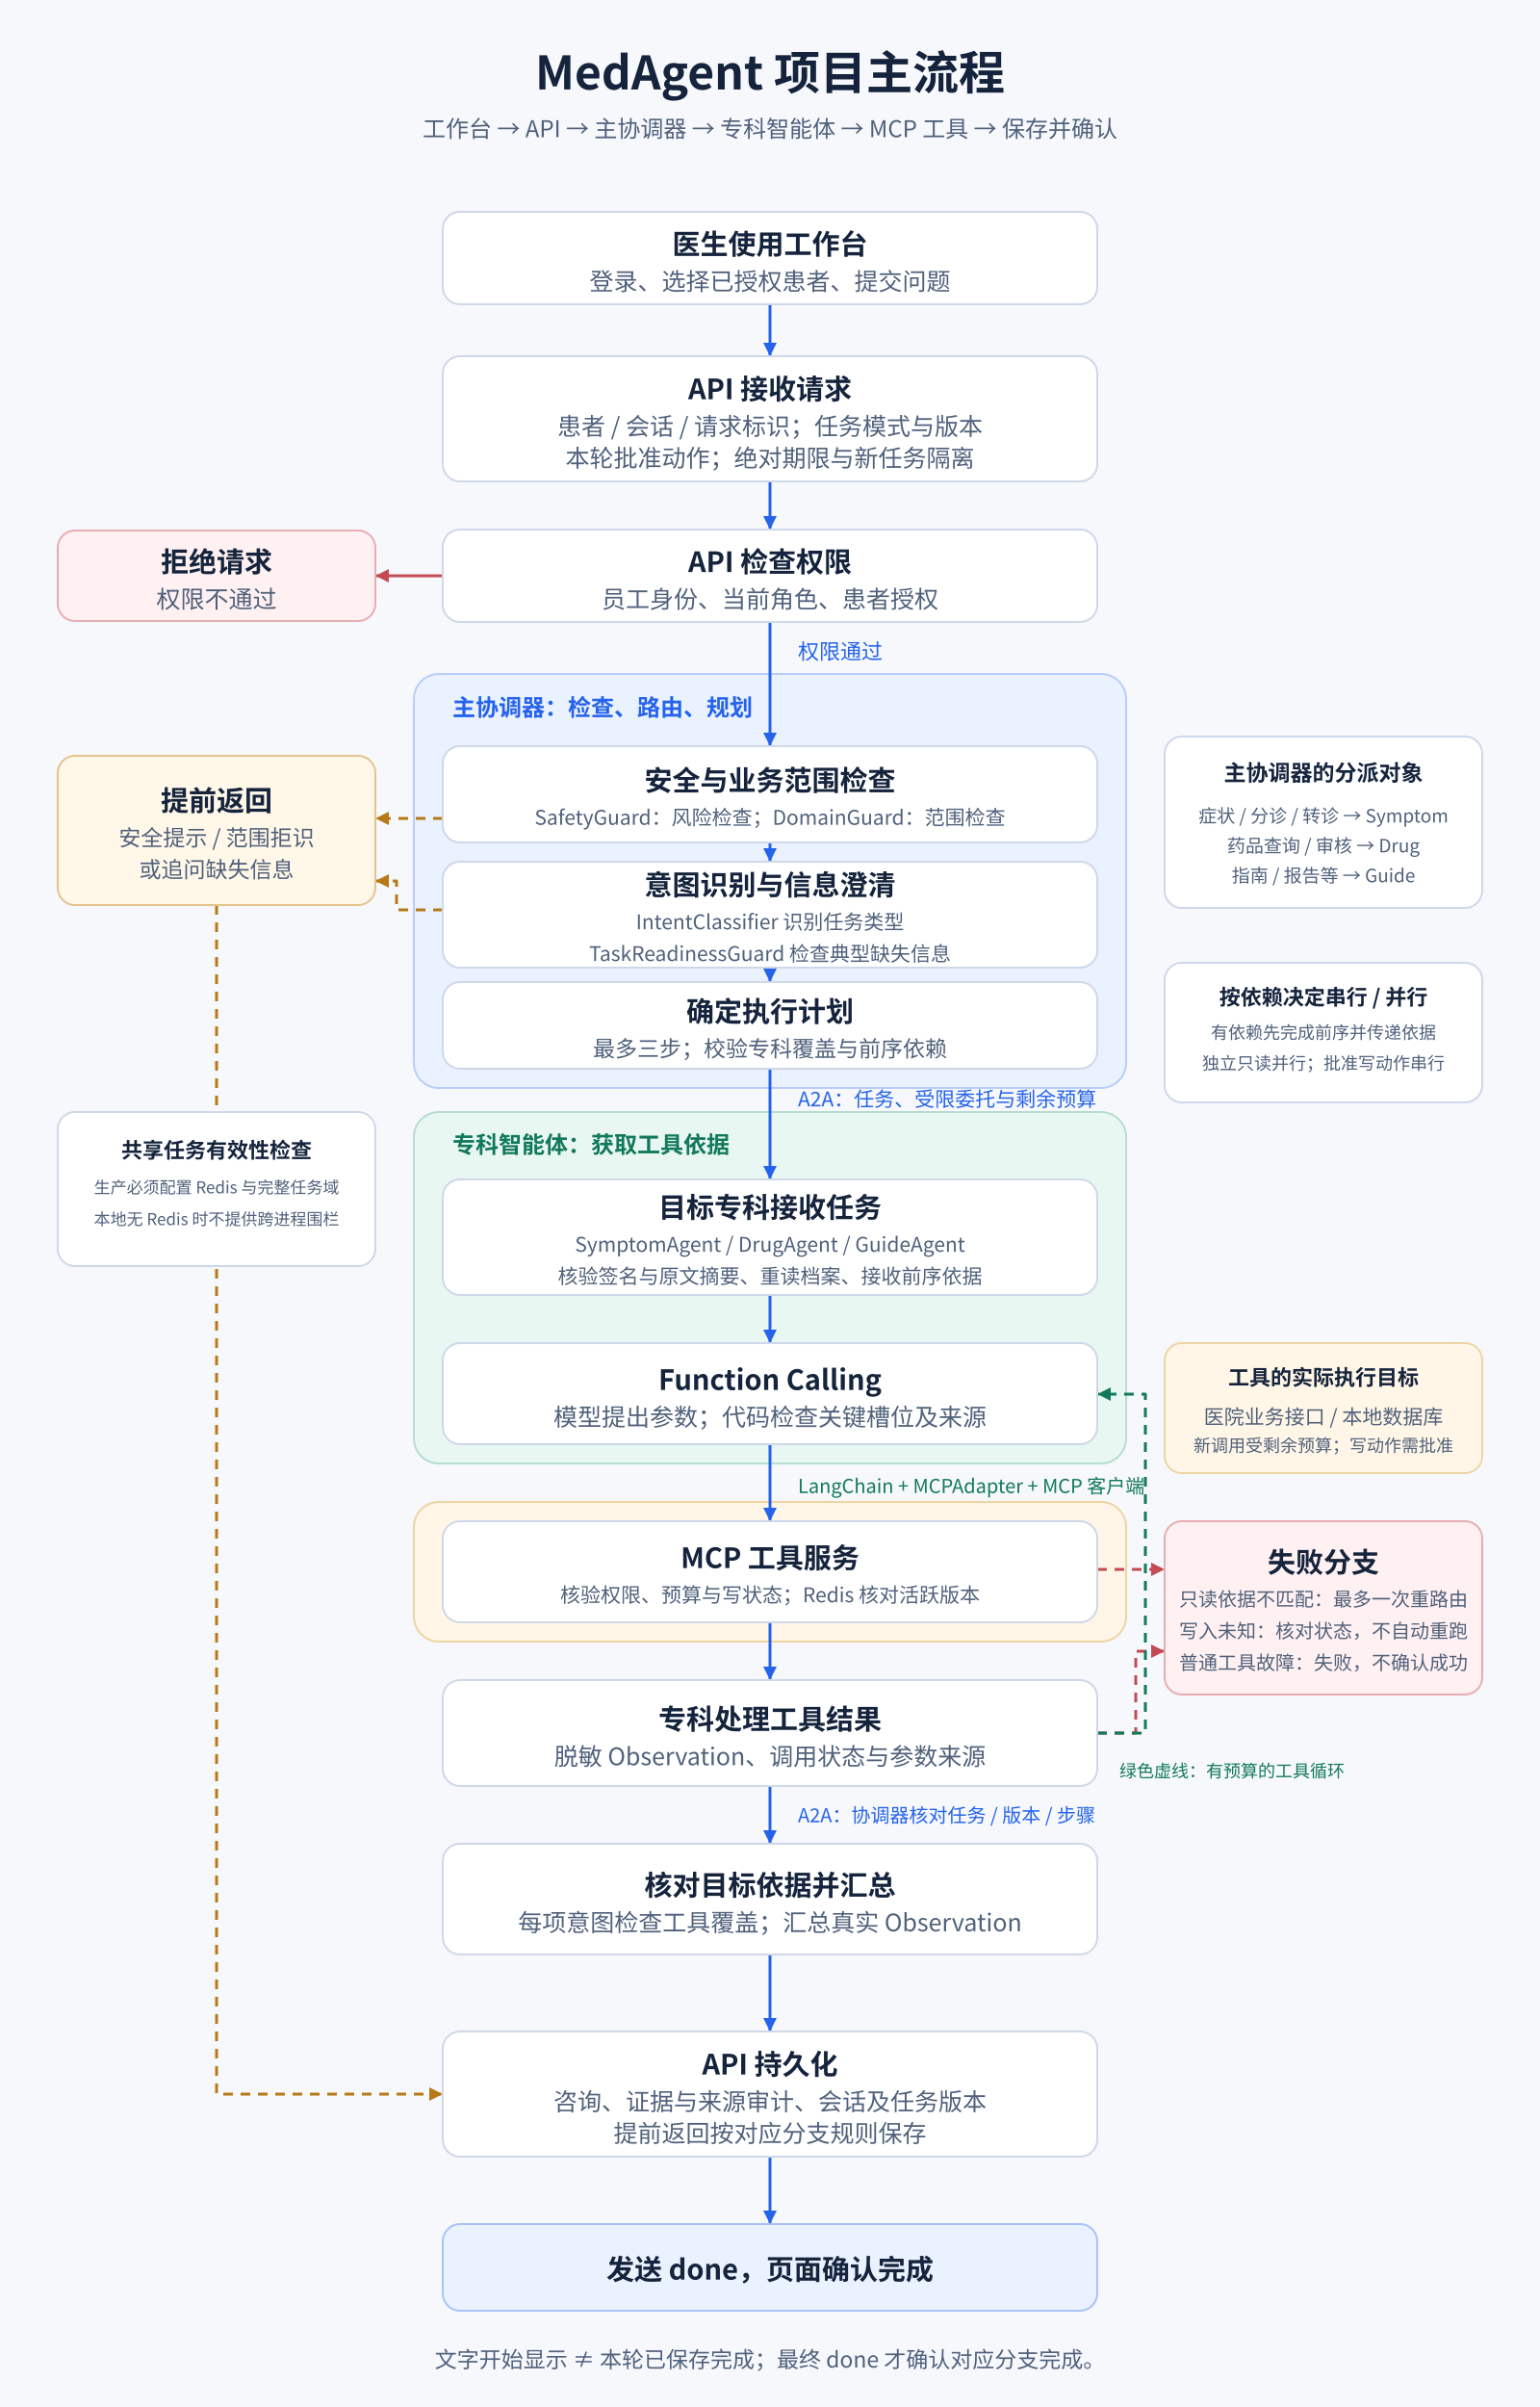
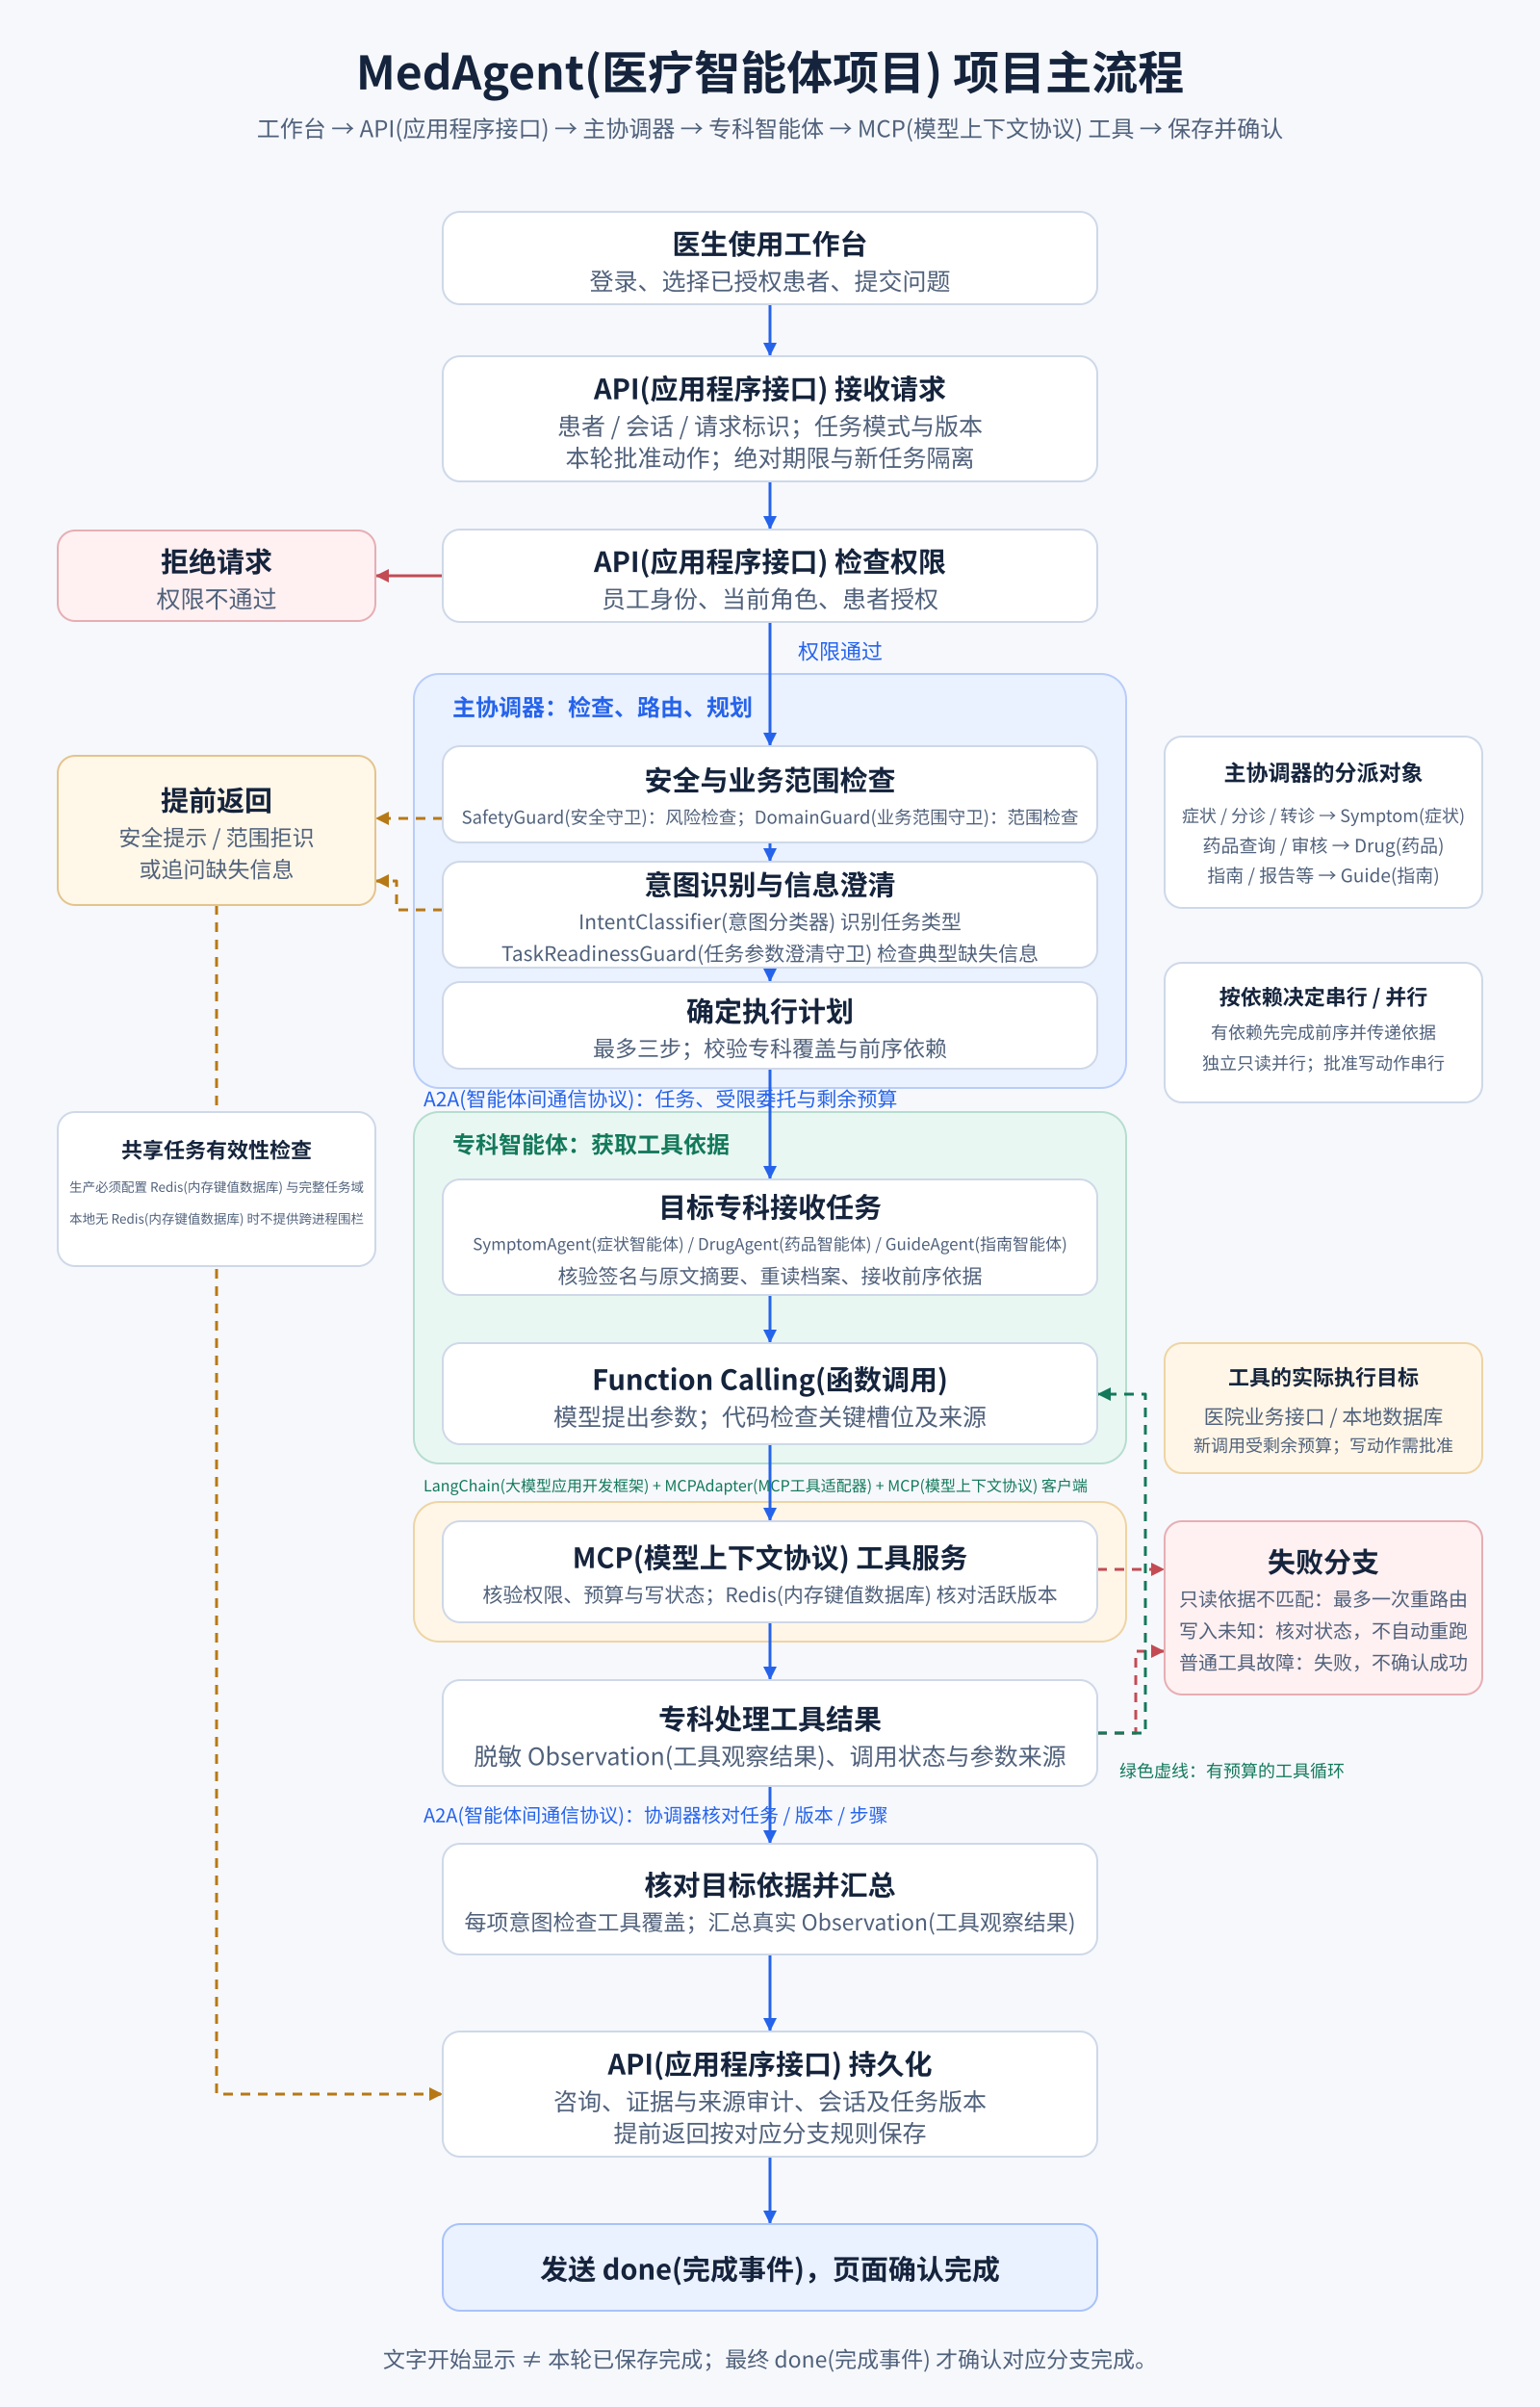
<svg xmlns="http://www.w3.org/2000/svg" width="1600" height="2500" viewBox="0 0 1600 2500">
  <rect width="1600" height="2500" fill="#f6f8fc" />
-   <text x="800" y="72" text-anchor="middle" dominant-baseline="central" font-family="Microsoft YaHei, Noto Sans CJK SC, sans-serif" font-size="48" font-weight="700" fill="#15243c">MedAgent 项目主流程</text>
-   <text x="800" y="132" text-anchor="middle" dominant-baseline="central" font-family="Microsoft YaHei, Noto Sans CJK SC, sans-serif" font-size="24" font-weight="400" fill="#50617b">工作台 → API → 主协调器 → 专科智能体 → MCP 工具 → 保存并确认</text>
+   <text x="800" y="72" text-anchor="middle" dominant-baseline="central" font-family="Microsoft YaHei, Noto Sans CJK SC, sans-serif" font-size="48" font-weight="700" fill="#15243c">MedAgent(医疗智能体项目) 项目主流程</text>
+   <text x="800" y="132" text-anchor="middle" dominant-baseline="central" font-family="Microsoft YaHei, Noto Sans CJK SC, sans-serif" font-size="24" font-weight="400" fill="#50617b">工作台 → API(应用程序接口) → 主协调器 → 专科智能体 → MCP(模型上下文协议) 工具 → 保存并确认</text>
  <rect x="430" y="700" width="740" height="430" rx="26" fill="#eaf1ff" stroke="#b8cdf9" stroke-width="2" />
  <text x="470" y="733" text-anchor="start" dominant-baseline="central" font-family="Microsoft YaHei, Noto Sans CJK SC, sans-serif" font-size="24" font-weight="700" fill="#2563eb">主协调器：检查、路由、规划</text>
  <rect x="430" y="1155" width="740" height="365" rx="26" fill="#e9f7f2" stroke="#b6ddcf" stroke-width="2" />
  <text x="470" y="1187" text-anchor="start" dominant-baseline="central" font-family="Microsoft YaHei, Noto Sans CJK SC, sans-serif" font-size="24" font-weight="700" fill="#13795b">专科智能体：获取工具依据</text>
  <rect x="430" y="1560" width="740" height="145" rx="26" fill="#fff6e7" stroke="#eed4a4" stroke-width="2" />
  <polyline points="800,316 800,370" fill="none" stroke="#2563eb" stroke-width="3" stroke-linejoin="round" />
  <polygon points="800,370 807.0,356.0 793.0,356.0" fill="#2563eb" />
  <polyline points="800,500 800,550" fill="none" stroke="#2563eb" stroke-width="3" stroke-linejoin="round" />
  <polygon points="800,550 807.0,536.0 793.0,536.0" fill="#2563eb" />
  <polyline points="800,646 800,775" fill="none" stroke="#2563eb" stroke-width="3" stroke-linejoin="round" />
  <polygon points="800,775 807.0,761.0 793.0,761.0" fill="#2563eb" />
  <polyline points="800,875 800,895" fill="none" stroke="#2563eb" stroke-width="3" stroke-linejoin="round" />
  <polygon points="800,895 807.0,881.0 793.0,881.0" fill="#2563eb" />
  <polyline points="800,1005 800,1020" fill="none" stroke="#2563eb" stroke-width="3" stroke-linejoin="round" />
  <polygon points="800,1020 807.0,1006.0 793.0,1006.0" fill="#2563eb" />
  <polyline points="800,1110 800,1225" fill="none" stroke="#2563eb" stroke-width="3" stroke-linejoin="round" />
  <polygon points="800,1225 807.0,1211.0 793.0,1211.0" fill="#2563eb" />
  <polyline points="800,1345 800,1395" fill="none" stroke="#2563eb" stroke-width="3" stroke-linejoin="round" />
  <polygon points="800,1395 807.0,1381.0 793.0,1381.0" fill="#2563eb" />
  <polyline points="800,1500 800,1580" fill="none" stroke="#2563eb" stroke-width="3" stroke-linejoin="round" />
  <polygon points="800,1580 807.0,1566.0 793.0,1566.0" fill="#2563eb" />
  <polyline points="800,1685 800,1745" fill="none" stroke="#2563eb" stroke-width="3" stroke-linejoin="round" />
  <polygon points="800,1745 807.0,1731.0 793.0,1731.0" fill="#2563eb" />
  <polyline points="800,1855 800,1915" fill="none" stroke="#2563eb" stroke-width="3" stroke-linejoin="round" />
  <polygon points="800,1915 807.0,1901.0 793.0,1901.0" fill="#2563eb" />
  <polyline points="800,2030 800,2110" fill="none" stroke="#2563eb" stroke-width="3" stroke-linejoin="round" />
  <polygon points="800,2110 807.0,2096.0 793.0,2096.0" fill="#2563eb" />
  <polyline points="800,2240 800,2310" fill="none" stroke="#2563eb" stroke-width="3" stroke-linejoin="round" />
  <polygon points="800,2310 807.0,2296.0 793.0,2296.0" fill="#2563eb" />
  <polyline points="460,598 390,598" fill="none" stroke="#c34b53" stroke-width="3" stroke-linejoin="round" />
  <polygon points="390,598 404.0,605.0 404.0,591.0" fill="#c34b53" />
  <polyline points="460,850 390,850" fill="none" stroke="#b77915" stroke-width="3" stroke-linejoin="round" stroke-dasharray="10 8" />
  <polygon points="390,850 404.0,857.0 404.0,843.0" fill="#b77915" />
  <polyline points="460,945 412,945 412,915 390,915" fill="none" stroke="#b77915" stroke-width="3" stroke-linejoin="round" stroke-dasharray="10 8" />
  <polygon points="390,915 404.0,922.0 404.0,908.0" fill="#b77915" />
  <polyline points="225,940 225,2175 460,2175" fill="none" stroke="#b77915" stroke-width="3" stroke-linejoin="round" stroke-dasharray="10 8" />
  <polygon points="460,2175 446.0,2168.0 446.0,2182.0" fill="#b77915" />
  <polyline points="1140,1630 1210,1630" fill="none" stroke="#c34b53" stroke-width="3" stroke-linejoin="round" stroke-dasharray="10 8" />
  <polygon points="1210,1630 1196.0,1623.0 1196.0,1637.0" fill="#c34b53" />
  <polyline points="1140,1800 1180,1800 1180,1715 1210,1715" fill="none" stroke="#c34b53" stroke-width="3" stroke-linejoin="round" stroke-dasharray="10 8" />
  <polygon points="1210,1715 1196.0,1708.0 1196.0,1722.0" fill="#c34b53" />
  <polyline points="1140,1800 1190,1800 1190,1448 1140,1448" fill="none" stroke="#13795b" stroke-width="3" stroke-linejoin="round" stroke-dasharray="10 8" />
  <polygon points="1140,1448 1154.0,1455.0 1154.0,1441.0" fill="#13795b" />
  <rect x="460" y="220" width="680" height="96" rx="18" fill="#fff" stroke="#ced8e8" stroke-width="2" />
  <text x="800.0" y="251.5" text-anchor="middle" dominant-baseline="central" font-family="Microsoft YaHei, Noto Sans CJK SC, sans-serif" font-size="29" font-weight="700" fill="#15243c">医生使用工作台</text>
  <text x="800.0" y="290.5" text-anchor="middle" dominant-baseline="central" font-family="Microsoft YaHei, Noto Sans CJK SC, sans-serif" font-size="25" font-weight="400" fill="#50617b">登录、选择已授权患者、提交问题</text>
  <rect x="460" y="370" width="680" height="130" rx="18" fill="#fff" stroke="#ced8e8" stroke-width="2" />
-   <text x="800.0" y="402.0" text-anchor="middle" dominant-baseline="central" font-family="Microsoft YaHei, Noto Sans CJK SC, sans-serif" font-size="29" font-weight="700" fill="#15243c">API 接收请求</text>
+   <text x="800.0" y="402.0" text-anchor="middle" dominant-baseline="central" font-family="Microsoft YaHei, Noto Sans CJK SC, sans-serif" font-size="29" font-weight="700" fill="#15243c">API(应用程序接口) 接收请求</text>
  <text x="800.0" y="441.0" text-anchor="middle" dominant-baseline="central" font-family="Microsoft YaHei, Noto Sans CJK SC, sans-serif" font-size="25" font-weight="400" fill="#50617b">患者 / 会话 / 请求标识；任务模式与版本</text>
  <text x="800.0" y="474.0" text-anchor="middle" dominant-baseline="central" font-family="Microsoft YaHei, Noto Sans CJK SC, sans-serif" font-size="25" font-weight="400" fill="#50617b">本轮批准动作；绝对期限与新任务隔离</text>
  <rect x="460" y="550" width="680" height="96" rx="18" fill="#fff" stroke="#ced8e8" stroke-width="2" />
-   <text x="800.0" y="581.5" text-anchor="middle" dominant-baseline="central" font-family="Microsoft YaHei, Noto Sans CJK SC, sans-serif" font-size="29" font-weight="700" fill="#15243c">API 检查权限</text>
+   <text x="800.0" y="581.5" text-anchor="middle" dominant-baseline="central" font-family="Microsoft YaHei, Noto Sans CJK SC, sans-serif" font-size="29" font-weight="700" fill="#15243c">API(应用程序接口) 检查权限</text>
  <text x="800.0" y="620.5" text-anchor="middle" dominant-baseline="central" font-family="Microsoft YaHei, Noto Sans CJK SC, sans-serif" font-size="25" font-weight="400" fill="#50617b">员工身份、当前角色、患者授权</text>
  <rect x="60" y="551" width="330" height="94" rx="18" fill="#fff0f1" stroke="#e6aeb3" stroke-width="2" />
  <text x="225.0" y="581.5" text-anchor="middle" dominant-baseline="central" font-family="Microsoft YaHei, Noto Sans CJK SC, sans-serif" font-size="29" font-weight="700" fill="#15243c">拒绝请求</text>
  <text x="225.0" y="620.5" text-anchor="middle" dominant-baseline="central" font-family="Microsoft YaHei, Noto Sans CJK SC, sans-serif" font-size="25" font-weight="400" fill="#50617b">权限不通过</text>
  <text x="829" y="675" text-anchor="start" dominant-baseline="central" font-family="Microsoft YaHei, Noto Sans CJK SC, sans-serif" font-size="22" font-weight="400" fill="#2563eb">权限通过</text>
  <rect x="460" y="775" width="680" height="100" rx="18" fill="#fff" stroke="#ced8e8" stroke-width="2" />
  <text x="800.0" y="808.5" text-anchor="middle" dominant-baseline="central" font-family="Microsoft YaHei, Noto Sans CJK SC, sans-serif" font-size="29" font-weight="700" fill="#15243c">安全与业务范围检查</text>
-   <text x="800.0" y="847.5" text-anchor="middle" dominant-baseline="central" font-family="Microsoft YaHei, Noto Sans CJK SC, sans-serif" font-size="21" font-weight="400" fill="#50617b">SafetyGuard：风险检查；DomainGuard：范围检查</text>
+   <text x="800.0" y="847.5" text-anchor="middle" dominant-baseline="central" font-family="Microsoft YaHei, Noto Sans CJK SC, sans-serif" font-size="18.5" font-weight="400" fill="#50617b">SafetyGuard(安全守卫)：风险检查；DomainGuard(业务范围守卫)：范围检查</text>
  <rect x="60" y="785" width="330" height="155" rx="18" fill="#fff7e8" stroke="#e4c48c" stroke-width="2" />
  <text x="225.0" y="829.5" text-anchor="middle" dominant-baseline="central" font-family="Microsoft YaHei, Noto Sans CJK SC, sans-serif" font-size="29" font-weight="700" fill="#15243c">提前返回</text>
  <text x="225.0" y="868.5" text-anchor="middle" dominant-baseline="central" font-family="Microsoft YaHei, Noto Sans CJK SC, sans-serif" font-size="23" font-weight="400" fill="#50617b">安全提示 / 范围拒识</text>
  <text x="225.0" y="901.5" text-anchor="middle" dominant-baseline="central" font-family="Microsoft YaHei, Noto Sans CJK SC, sans-serif" font-size="23" font-weight="400" fill="#50617b">或追问缺失信息</text>
  <rect x="460" y="895" width="680" height="110" rx="18" fill="#fff" stroke="#ced8e8" stroke-width="2" />
  <text x="800.0" y="917.0" text-anchor="middle" dominant-baseline="central" font-family="Microsoft YaHei, Noto Sans CJK SC, sans-serif" font-size="29" font-weight="700" fill="#15243c">意图识别与信息澄清</text>
-   <text x="800.0" y="956.0" text-anchor="middle" dominant-baseline="central" font-family="Microsoft YaHei, Noto Sans CJK SC, sans-serif" font-size="21" font-weight="400" fill="#50617b">IntentClassifier 识别任务类型</text>
-   <text x="800.0" y="989.0" text-anchor="middle" dominant-baseline="central" font-family="Microsoft YaHei, Noto Sans CJK SC, sans-serif" font-size="21" font-weight="400" fill="#50617b">TaskReadinessGuard 检查典型缺失信息</text>
+   <text x="800.0" y="956.0" text-anchor="middle" dominant-baseline="central" font-family="Microsoft YaHei, Noto Sans CJK SC, sans-serif" font-size="21" font-weight="400" fill="#50617b">IntentClassifier(意图分类器) 识别任务类型</text>
+   <text x="800.0" y="989.0" text-anchor="middle" dominant-baseline="central" font-family="Microsoft YaHei, Noto Sans CJK SC, sans-serif" font-size="21" font-weight="400" fill="#50617b">TaskReadinessGuard(任务参数澄清守卫) 检查典型缺失信息</text>
  <rect x="460" y="1020" width="680" height="90" rx="18" fill="#fff" stroke="#ced8e8" stroke-width="2" />
  <text x="800.0" y="1048.5" text-anchor="middle" dominant-baseline="central" font-family="Microsoft YaHei, Noto Sans CJK SC, sans-serif" font-size="29" font-weight="700" fill="#15243c">确定执行计划</text>
  <text x="800.0" y="1087.5" text-anchor="middle" dominant-baseline="central" font-family="Microsoft YaHei, Noto Sans CJK SC, sans-serif" font-size="23" font-weight="400" fill="#50617b">最多三步；校验专科覆盖与前序依赖</text>
-   <text x="829" y="1140" text-anchor="start" dominant-baseline="central" font-family="Microsoft YaHei, Noto Sans CJK SC, sans-serif" font-size="21" font-weight="400" fill="#2563eb">A2A：任务、受限委托与剩余预算</text>
+   <text x="440" y="1140" text-anchor="start" dominant-baseline="central" font-family="Microsoft YaHei, Noto Sans CJK SC, sans-serif" font-size="21" font-weight="400" fill="#2563eb">A2A(智能体间通信协议)：任务、受限委托与剩余预算</text>
  <rect x="460" y="1225" width="680" height="120" rx="18" fill="#fff" stroke="#ced8e8" stroke-width="2" />
  <text x="800.0" y="1252.0" text-anchor="middle" dominant-baseline="central" font-family="Microsoft YaHei, Noto Sans CJK SC, sans-serif" font-size="29" font-weight="700" fill="#15243c">目标专科接收任务</text>
-   <text x="800.0" y="1291.0" text-anchor="middle" dominant-baseline="central" font-family="Microsoft YaHei, Noto Sans CJK SC, sans-serif" font-size="21" font-weight="400" fill="#50617b">SymptomAgent / DrugAgent / GuideAgent</text>
+   <text x="800.0" y="1291.0" text-anchor="middle" dominant-baseline="central" font-family="Microsoft YaHei, Noto Sans CJK SC, sans-serif" font-size="17.0" font-weight="400" fill="#50617b">SymptomAgent(症状智能体) / DrugAgent(药品智能体) / GuideAgent(指南智能体)</text>
  <text x="800.0" y="1324.0" text-anchor="middle" dominant-baseline="central" font-family="Microsoft YaHei, Noto Sans CJK SC, sans-serif" font-size="21" font-weight="400" fill="#50617b">核验签名与原文摘要、重读档案、接收前序依据</text>
  <rect x="460" y="1395" width="680" height="105" rx="18" fill="#fff" stroke="#ced8e8" stroke-width="2" />
-   <text x="800.0" y="1431.0" text-anchor="middle" dominant-baseline="central" font-family="Microsoft YaHei, Noto Sans CJK SC, sans-serif" font-size="29" font-weight="700" fill="#15243c">Function Calling</text>
+   <text x="800.0" y="1431.0" text-anchor="middle" dominant-baseline="central" font-family="Microsoft YaHei, Noto Sans CJK SC, sans-serif" font-size="29" font-weight="700" fill="#15243c">Function Calling(函数调用)</text>
  <text x="800.0" y="1470.0" text-anchor="middle" dominant-baseline="central" font-family="Microsoft YaHei, Noto Sans CJK SC, sans-serif" font-size="25" font-weight="400" fill="#50617b">模型提出参数；代码检查关键槽位及来源</text>
  <rect x="460" y="1580" width="680" height="105" rx="18" fill="#fff" stroke="#ced8e8" stroke-width="2" />
-   <text x="800.0" y="1616.0" text-anchor="middle" dominant-baseline="central" font-family="Microsoft YaHei, Noto Sans CJK SC, sans-serif" font-size="29" font-weight="700" fill="#15243c">MCP 工具服务</text>
-   <text x="800.0" y="1655.0" text-anchor="middle" dominant-baseline="central" font-family="Microsoft YaHei, Noto Sans CJK SC, sans-serif" font-size="21" font-weight="400" fill="#50617b">核验权限、预算与写状态；Redis 核对活跃版本</text>
-   <text x="829" y="1542" text-anchor="start" dominant-baseline="central" font-family="Microsoft YaHei, Noto Sans CJK SC, sans-serif" font-size="20" font-weight="400" fill="#13795b">LangChain + MCPAdapter + MCP 客户端</text>
+   <text x="800.0" y="1616.0" text-anchor="middle" dominant-baseline="central" font-family="Microsoft YaHei, Noto Sans CJK SC, sans-serif" font-size="29" font-weight="700" fill="#15243c">MCP(模型上下文协议) 工具服务</text>
+   <text x="800.0" y="1655.0" text-anchor="middle" dominant-baseline="central" font-family="Microsoft YaHei, Noto Sans CJK SC, sans-serif" font-size="21" font-weight="400" fill="#50617b">核验权限、预算与写状态；Redis(内存键值数据库) 核对活跃版本</text>
+   <text x="440" y="1542" text-anchor="start" dominant-baseline="central" font-family="Microsoft YaHei, Noto Sans CJK SC, sans-serif" font-size="16.0" font-weight="400" fill="#13795b">LangChain(大模型应用开发框架) + MCPAdapter(MCP工具适配器) + MCP(模型上下文协议) 客户端</text>
  <rect x="460" y="1745" width="680" height="110" rx="18" fill="#fff" stroke="#ced8e8" stroke-width="2" />
  <text x="800.0" y="1783.5" text-anchor="middle" dominant-baseline="central" font-family="Microsoft YaHei, Noto Sans CJK SC, sans-serif" font-size="29" font-weight="700" fill="#15243c">专科处理工具结果</text>
-   <text x="800.0" y="1822.5" text-anchor="middle" dominant-baseline="central" font-family="Microsoft YaHei, Noto Sans CJK SC, sans-serif" font-size="25" font-weight="400" fill="#50617b">脱敏 Observation、调用状态与参数来源</text>
-   <text x="829" y="1884" text-anchor="start" dominant-baseline="central" font-family="Microsoft YaHei, Noto Sans CJK SC, sans-serif" font-size="20" font-weight="400" fill="#2563eb">A2A：协调器核对任务 / 版本 / 步骤</text>
+   <text x="800.0" y="1822.5" text-anchor="middle" dominant-baseline="central" font-family="Microsoft YaHei, Noto Sans CJK SC, sans-serif" font-size="25" font-weight="400" fill="#50617b">脱敏 Observation(工具观察结果)、调用状态与参数来源</text>
+   <text x="440" y="1884" text-anchor="start" dominant-baseline="central" font-family="Microsoft YaHei, Noto Sans CJK SC, sans-serif" font-size="20" font-weight="400" fill="#2563eb">A2A(智能体间通信协议)：协调器核对任务 / 版本 / 步骤</text>
  <rect x="460" y="1915" width="680" height="115" rx="18" fill="#fff" stroke="#ced8e8" stroke-width="2" />
  <text x="800.0" y="1956.0" text-anchor="middle" dominant-baseline="central" font-family="Microsoft YaHei, Noto Sans CJK SC, sans-serif" font-size="29" font-weight="700" fill="#15243c">核对目标依据并汇总</text>
-   <text x="800.0" y="1995.0" text-anchor="middle" dominant-baseline="central" font-family="Microsoft YaHei, Noto Sans CJK SC, sans-serif" font-size="25" font-weight="400" fill="#50617b">每项意图检查工具覆盖；汇总真实 Observation</text>
+   <text x="800.0" y="1995.0" text-anchor="middle" dominant-baseline="central" font-family="Microsoft YaHei, Noto Sans CJK SC, sans-serif" font-size="23.0" font-weight="400" fill="#50617b">每项意图检查工具覆盖；汇总真实 Observation(工具观察结果)</text>
  <rect x="460" y="2110" width="680" height="130" rx="18" fill="#fff" stroke="#ced8e8" stroke-width="2" />
-   <text x="800.0" y="2142.0" text-anchor="middle" dominant-baseline="central" font-family="Microsoft YaHei, Noto Sans CJK SC, sans-serif" font-size="29" font-weight="700" fill="#15243c">API 持久化</text>
+   <text x="800.0" y="2142.0" text-anchor="middle" dominant-baseline="central" font-family="Microsoft YaHei, Noto Sans CJK SC, sans-serif" font-size="29" font-weight="700" fill="#15243c">API(应用程序接口) 持久化</text>
  <text x="800.0" y="2181.0" text-anchor="middle" dominant-baseline="central" font-family="Microsoft YaHei, Noto Sans CJK SC, sans-serif" font-size="25" font-weight="400" fill="#50617b">咨询、证据与来源审计、会话及任务版本</text>
  <text x="800.0" y="2214.0" text-anchor="middle" dominant-baseline="central" font-family="Microsoft YaHei, Noto Sans CJK SC, sans-serif" font-size="25" font-weight="400" fill="#50617b">提前返回按对应分支规则保存</text>
  <rect x="460" y="2310" width="680" height="90" rx="18" fill="#eaf1ff" stroke="#a8c3f9" stroke-width="2" />
-   <text x="800.0" y="2355.0" text-anchor="middle" dominant-baseline="central" font-family="Microsoft YaHei, Noto Sans CJK SC, sans-serif" font-size="29" font-weight="700" fill="#15243c">发送 done，页面确认完成</text>
+   <text x="800.0" y="2355.0" text-anchor="middle" dominant-baseline="central" font-family="Microsoft YaHei, Noto Sans CJK SC, sans-serif" font-size="29" font-weight="700" fill="#15243c">发送 done(完成事件)，页面确认完成</text>
  <rect x="1210" y="765" width="330" height="178" rx="18" fill="#fff" stroke="#ced8e8" stroke-width="2" />
  <text x="1375" y="801" text-anchor="middle" dominant-baseline="central" font-family="Microsoft YaHei, Noto Sans CJK SC, sans-serif" font-size="23" font-weight="700" fill="#15243c">主协调器的分派对象</text>
-   <text x="1375" y="846" text-anchor="middle" dominant-baseline="central" font-family="Microsoft YaHei, Noto Sans CJK SC, sans-serif" font-size="19" font-weight="400" fill="#50617b">症状 / 分诊 / 转诊 → Symptom</text>
-   <text x="1375" y="877" text-anchor="middle" dominant-baseline="central" font-family="Microsoft YaHei, Noto Sans CJK SC, sans-serif" font-size="19" font-weight="400" fill="#50617b">药品查询 / 审核 → Drug</text>
-   <text x="1375" y="908" text-anchor="middle" dominant-baseline="central" font-family="Microsoft YaHei, Noto Sans CJK SC, sans-serif" font-size="19" font-weight="400" fill="#50617b">指南 / 报告等 → Guide</text>
+   <text x="1375" y="846" text-anchor="middle" dominant-baseline="central" font-family="Microsoft YaHei, Noto Sans CJK SC, sans-serif" font-size="18.0" font-weight="400" fill="#50617b">症状 / 分诊 / 转诊 → Symptom(症状)</text>
+   <text x="1375" y="877" text-anchor="middle" dominant-baseline="central" font-family="Microsoft YaHei, Noto Sans CJK SC, sans-serif" font-size="19" font-weight="400" fill="#50617b">药品查询 / 审核 → Drug(药品)</text>
+   <text x="1375" y="908" text-anchor="middle" dominant-baseline="central" font-family="Microsoft YaHei, Noto Sans CJK SC, sans-serif" font-size="19" font-weight="400" fill="#50617b">指南 / 报告等 → Guide(指南)</text>
  <rect x="1210" y="1000" width="330" height="145" rx="18" fill="#fff" stroke="#ced8e8" stroke-width="2" />
  <text x="1375" y="1034" text-anchor="middle" dominant-baseline="central" font-family="Microsoft YaHei, Noto Sans CJK SC, sans-serif" font-size="22" font-weight="700" fill="#15243c">按依赖决定串行 / 并行</text>
  <text x="1375" y="1071" text-anchor="middle" dominant-baseline="central" font-family="Microsoft YaHei, Noto Sans CJK SC, sans-serif" font-size="18" font-weight="400" fill="#50617b">有依赖先完成前序并传递依据</text>
  <text x="1375" y="1103" text-anchor="middle" dominant-baseline="central" font-family="Microsoft YaHei, Noto Sans CJK SC, sans-serif" font-size="18" font-weight="400" fill="#50617b">独立只读并行；批准写动作串行</text>
  <rect x="60" y="1155" width="330" height="160" rx="18" fill="#fff" stroke="#ced8e8" stroke-width="2" />
  <text x="225" y="1193" text-anchor="middle" dominant-baseline="central" font-family="Microsoft YaHei, Noto Sans CJK SC, sans-serif" font-size="22" font-weight="700" fill="#15243c">共享任务有效性检查</text>
-   <text x="225" y="1232" text-anchor="middle" dominant-baseline="central" font-family="Microsoft YaHei, Noto Sans CJK SC, sans-serif" font-size="17" font-weight="400" fill="#50617b">生产必须配置 Redis 与完整任务域</text>
-   <text x="225" y="1265" text-anchor="middle" dominant-baseline="central" font-family="Microsoft YaHei, Noto Sans CJK SC, sans-serif" font-size="17" font-weight="400" fill="#50617b">本地无 Redis 时不提供跨进程围栏</text>
+   <text x="225" y="1232" text-anchor="middle" dominant-baseline="central" font-family="Microsoft YaHei, Noto Sans CJK SC, sans-serif" font-size="13.5" font-weight="400" fill="#50617b">生产必须配置 Redis(内存键值数据库) 与完整任务域</text>
+   <text x="225" y="1265" text-anchor="middle" dominant-baseline="central" font-family="Microsoft YaHei, Noto Sans CJK SC, sans-serif" font-size="13.5" font-weight="400" fill="#50617b">本地无 Redis(内存键值数据库) 时不提供跨进程围栏</text>
  <rect x="1210" y="1395" width="330" height="135" rx="18" fill="#fff6e7" stroke="#eed4a4" stroke-width="2" />
  <text x="1375" y="1429" text-anchor="middle" dominant-baseline="central" font-family="Microsoft YaHei, Noto Sans CJK SC, sans-serif" font-size="22" font-weight="700" fill="#15243c">工具的实际执行目标</text>
  <text x="1375" y="1470" text-anchor="middle" dominant-baseline="central" font-family="Microsoft YaHei, Noto Sans CJK SC, sans-serif" font-size="21" font-weight="400" fill="#50617b">医院业务接口 / 本地数据库</text>
  <text x="1375" y="1500" text-anchor="middle" dominant-baseline="central" font-family="Microsoft YaHei, Noto Sans CJK SC, sans-serif" font-size="18" font-weight="400" fill="#50617b">新调用受剩余预算；写动作需批准</text>
  <rect x="1210" y="1580" width="330" height="180" rx="18" fill="#fff0f1" stroke="#e6aeb3" stroke-width="2" />
  <text x="1375.0" y="1620.5" text-anchor="middle" dominant-baseline="central" font-family="Microsoft YaHei, Noto Sans CJK SC, sans-serif" font-size="29" font-weight="700" fill="#15243c">失败分支</text>
  <text x="1375.0" y="1659.5" text-anchor="middle" dominant-baseline="central" font-family="Microsoft YaHei, Noto Sans CJK SC, sans-serif" font-size="20" font-weight="400" fill="#50617b">只读依据不匹配：最多一次重路由</text>
  <text x="1375.0" y="1692.5" text-anchor="middle" dominant-baseline="central" font-family="Microsoft YaHei, Noto Sans CJK SC, sans-serif" font-size="20" font-weight="400" fill="#50617b">写入未知：核对状态，不自动重跑</text>
  <text x="1375.0" y="1725.5" text-anchor="middle" dominant-baseline="central" font-family="Microsoft YaHei, Noto Sans CJK SC, sans-serif" font-size="20" font-weight="400" fill="#50617b">普通工具故障：失败，不确认成功</text>
  <text x="1280" y="1838" text-anchor="middle" dominant-baseline="central" font-family="Microsoft YaHei, Noto Sans CJK SC, sans-serif" font-size="18" font-weight="400" fill="#13795b">绿色虚线：有预算的工具循环</text>
-   <text x="800" y="2449" text-anchor="middle" dominant-baseline="central" font-family="Microsoft YaHei, Noto Sans CJK SC, sans-serif" font-size="23" font-weight="400" fill="#50617b">文字开始显示 ≠ 本轮已保存完成；最终 done 才确认对应分支完成。</text>
+   <text x="800" y="2449" text-anchor="middle" dominant-baseline="central" font-family="Microsoft YaHei, Noto Sans CJK SC, sans-serif" font-size="23" font-weight="400" fill="#50617b">文字开始显示 ≠ 本轮已保存完成；最终 done(完成事件) 才确认对应分支完成。</text>
</svg>
